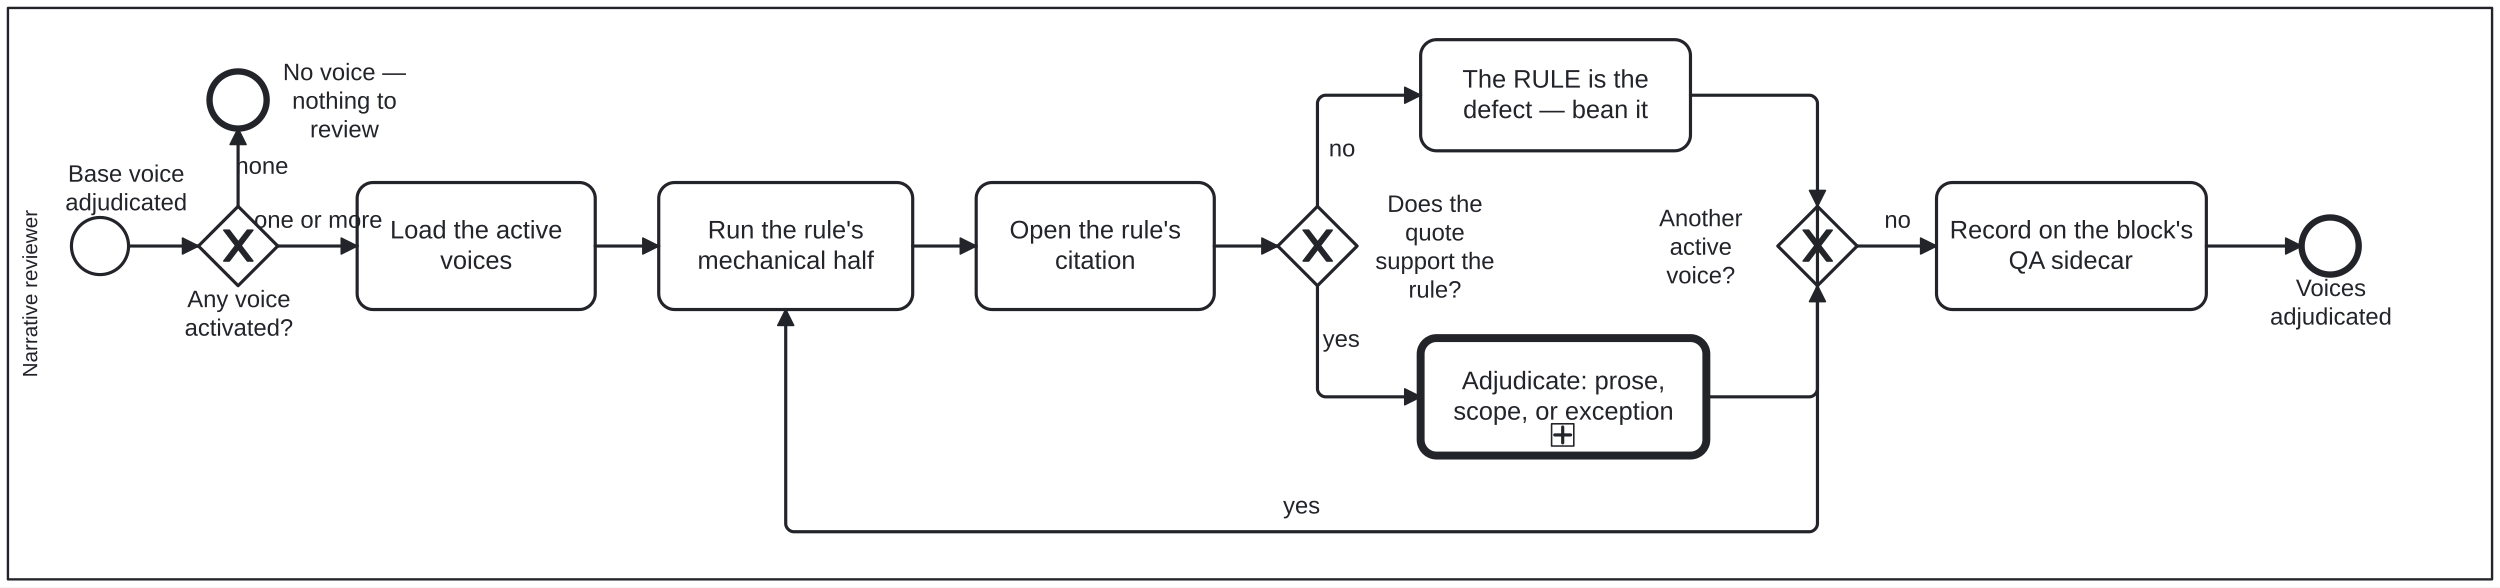
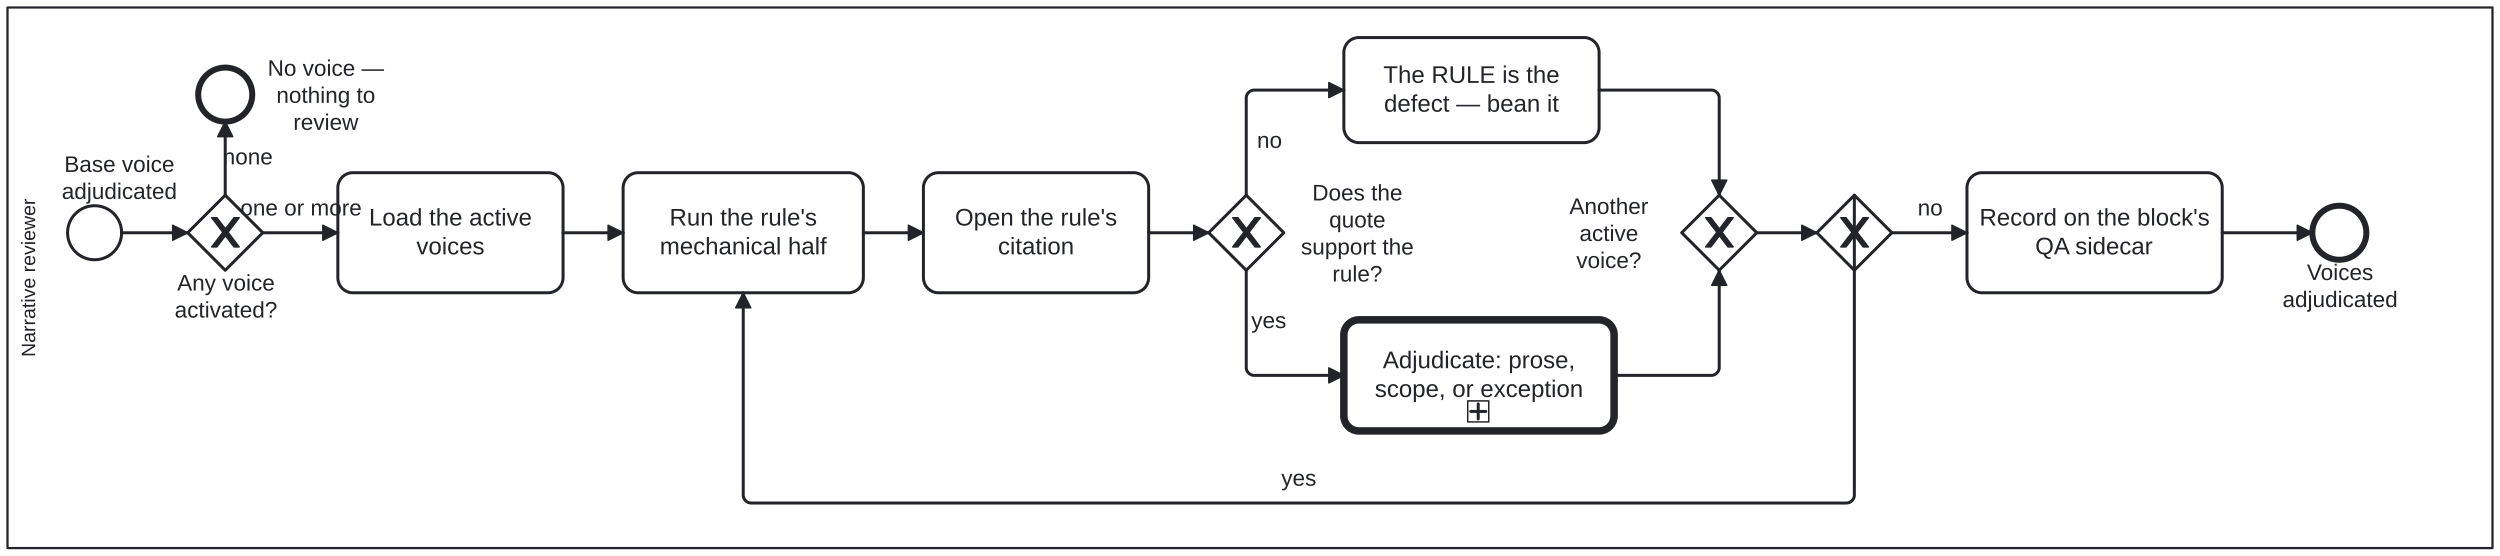
- <svg xmlns="http://www.w3.org/2000/svg" width="100%" style="max-width:100%;height:auto" viewBox="155 75 1575 370" version="1.1">
-   <rect x="155" y="75" width="1575" height="370" fill="#ffffff" />
+ <svg xmlns="http://www.w3.org/2000/svg" width="100%" style="max-width:100%;height:auto" viewBox="155 75 1665 370" version="1.1">
+   <rect x="155" y="75" width="1665" height="370" fill="#ffffff" />
  <g class="djs-group">
    <g class="djs-element djs-shape" data-element-id="Lane_NarrativeReviewer" style="display: block;" transform="matrix(1 0 0 1 160 80)">
      <g class="djs-visual">
-         <rect x="0" y="0" width="1565" height="360" rx="0" ry="0" style="stroke-linecap: round; stroke-linejoin: round; stroke: rgb(34, 36, 42); stroke-width: 1.5px; fill: white; fill-opacity: 0.25;" />
+         <rect x="0" y="0" width="1655" height="360" rx="0" ry="0" style="stroke-linecap: round; stroke-linejoin: round; stroke: rgb(34, 36, 42); stroke-width: 1.5px; fill: white; fill-opacity: 0.25;" />
        <text lineHeight="1.05" class="djs-label" transform="matrix(-1.83697e-16 -1 1 -1.83697e-16 0 360)" style="font-family: Arial, sans-serif; font-size: 13px; font-weight: normal; fill: rgb(34, 36, 42);">
          <tspan x="127.264" y="18.413">Narrative reviewer</tspan>
        </text>
      </g>
-       <rect class="djs-hit djs-hit-all" x="0" y="0" width="1565" height="360" style="fill: none; stroke-opacity: 0; stroke: white; stroke-width: 15px;" />
+       <rect class="djs-hit djs-hit-all" x="0" y="0" width="1655" height="360" style="fill: none; stroke-opacity: 0; stroke: white; stroke-width: 15px;" />
    </g>
  </g>
  <g class="djs-group">
    <g class="djs-element djs-shape" data-element-id="Start_BaseVoiceDone" style="display: block;" transform="matrix(1 0 0 1 200 212)">
      <g class="djs-visual">
        <circle cx="18" cy="18" r="18" style="stroke-linecap: round; stroke-linejoin: round; stroke: rgb(34, 36, 42); stroke-width: 2px; fill: white; fill-opacity: 0.95;" />
      </g>
      <rect class="djs-hit djs-hit-all" x="0" y="0" width="36" height="36" style="fill: none; stroke-opacity: 0; stroke: white; stroke-width: 15px;" />
    </g>
  </g>
  <g class="djs-group">
    <g class="djs-element djs-shape" data-element-id="Start_BaseVoiceDone_label" style="display: block;" transform="matrix(1 0 0 1 196 176)">
      <g class="djs-visual">
        <text lineHeight="1.2" class="djs-label" style="font-family: Arial, sans-serif; font-size: 15px; font-weight: normal; fill: rgb(34, 36, 42);">
          <tspan x="1.813" y="13.5">Base voice</tspan>
          <tspan x="0.136" y="31.5">adjudicated</tspan>
        </text>
      </g>
      <rect class="djs-hit djs-hit-all" x="0" y="0" width="77" height="36" style="fill: none; stroke-opacity: 0; stroke: white; stroke-width: 15px;" />
    </g>
  </g>
  <g class="djs-group">
    <g class="djs-element djs-shape" data-element-id="GW_AnyActive" style="display: block;" transform="matrix(1 0 0 1 280 205)">
      <g class="djs-visual">
        <polygon points="25,0 50,25 25,50 0,25" style="stroke-linecap: round; stroke-linejoin: round; stroke: rgb(34, 36, 42); stroke-width: 2px; fill: white; fill-opacity: 0.95;" />
        <path d="m 16,15 7.429,9.714 -7.429,9.714 3.429,0 5.714,-7.464 5.714,7.464 3.429,0 -7.429,-9.714 7.429,-9.714 -3.429,0 -5.714,7.464 -5.714,-7.464 -3.429,0 z" style="fill: rgb(34, 36, 42); stroke-linecap: round; stroke-linejoin: round; stroke: rgb(34, 36, 42); stroke-width: 1px;" />
      </g>
      <rect class="djs-hit djs-hit-all" x="0" y="0" width="50" height="50" style="fill: none; stroke-opacity: 0; stroke: white; stroke-width: 15px;" />
    </g>
  </g>
  <g class="djs-group">
    <g class="djs-element djs-shape" data-element-id="GW_AnyActive_label" style="display: block;" transform="matrix(1 0 0 1 271 255)">
      <g class="djs-visual">
        <text lineHeight="1.2" class="djs-label" style="font-family: Arial, sans-serif; font-size: 15px; font-weight: normal; fill: rgb(34, 36, 42);">
          <tspan x="1.984" y="13.5">Any voice</tspan>
          <tspan x="0.311" y="31.5">activated?</tspan>
        </text>
      </g>
      <rect class="djs-hit djs-hit-all" x="0" y="0" width="69" height="36" style="fill: none; stroke-opacity: 0; stroke: white; stroke-width: 15px;" />
    </g>
  </g>
  <g class="djs-group">
    <g class="djs-element djs-shape" data-element-id="End_NoVoice" style="display: block;" transform="matrix(1 0 0 1 287 120)">
      <g class="djs-visual">
        <circle cx="18" cy="18" r="18" style="stroke-linecap: round; stroke-linejoin: round; stroke: rgb(34, 36, 42); stroke-width: 4px; fill: white; fill-opacity: 0.95;" />
      </g>
      <rect class="djs-hit djs-hit-all" x="0" y="0" width="36" height="36" style="fill: none; stroke-opacity: 0; stroke: white; stroke-width: 15px;" />
    </g>
  </g>
  <g class="djs-group">
    <g class="djs-element djs-shape" data-element-id="End_NoVoice_label" style="display: block;" transform="matrix(1 0 0 1 333 112)">
      <g class="djs-visual">
        <text lineHeight="1.2" class="djs-label" style="font-family: Arial, sans-serif; font-size: 15px; font-weight: normal; fill: rgb(34, 36, 42);">
          <tspan x="0.237" y="13.5">No voice —</tspan>
          <tspan x="6.056" y="31.5">nothing to </tspan>
          <tspan x="17.328" y="49.5">review</tspan>
        </text>
      </g>
      <rect class="djs-hit djs-hit-all" x="0" y="0" width="78" height="54" style="fill: none; stroke-opacity: 0; stroke: white; stroke-width: 15px;" />
    </g>
  </g>
  <g class="djs-group">
    <g class="djs-element djs-shape" data-element-id="Task_LoadActive" style="display: block;" transform="matrix(1 0 0 1 380 190)">
      <g class="djs-visual">
        <rect x="0" y="0" width="150" height="80" rx="10" ry="10" style="stroke-linecap: round; stroke-linejoin: round; stroke: rgb(34, 36, 42); stroke-width: 2px; fill: white; fill-opacity: 0.95;" />
        <text lineHeight="1.2" class="djs-label" style="font-family: Arial, sans-serif; font-size: 16px; font-weight: normal; fill: rgb(34, 36, 42);">
          <tspan x="20.738" y="35.2">Load the active </tspan>
          <tspan x="52.324" y="54.4">voices</tspan>
        </text>
      </g>
      <rect class="djs-hit djs-hit-all" x="0" y="0" width="150" height="80" style="fill: none; stroke-opacity: 0; stroke: white; stroke-width: 15px;" />
    </g>
  </g>
  <g class="djs-group">
    <g class="djs-element djs-shape" data-element-id="Task_MechanicalHalf" style="display: block;" transform="matrix(1 0 0 1 570 190)">
      <g class="djs-visual">
        <rect x="0" y="0" width="160" height="80" rx="10" ry="10" style="stroke-linecap: round; stroke-linejoin: round; stroke: rgb(34, 36, 42); stroke-width: 2px; fill: white; fill-opacity: 0.95;" />
        <text lineHeight="1.2" class="djs-label" style="font-family: Arial, sans-serif; font-size: 16px; font-weight: normal; fill: rgb(34, 36, 42);">
          <tspan x="30.891" y="35.2">Run the rule's </tspan>
          <tspan x="24.414" y="54.4">mechanical half</tspan>
        </text>
      </g>
      <rect class="djs-hit djs-hit-all" x="0" y="0" width="160" height="80" style="fill: none; stroke-opacity: 0; stroke: white; stroke-width: 15px;" />
    </g>
  </g>
  <g class="djs-group">
    <g class="djs-element djs-shape" data-element-id="Task_OpenCitation" style="display: block;" transform="matrix(1 0 0 1 770 190)">
      <g class="djs-visual">
        <rect x="0" y="0" width="150" height="80" rx="10" ry="10" style="stroke-linecap: round; stroke-linejoin: round; stroke: rgb(34, 36, 42); stroke-width: 2px; fill: white; fill-opacity: 0.95;" />
        <text lineHeight="1.2" class="djs-label" style="font-family: Arial, sans-serif; font-size: 16px; font-weight: normal; fill: rgb(34, 36, 42);">
          <tspan x="20.996" y="35.2">Open the rule's </tspan>
          <tspan x="49.652" y="54.4">citation</tspan>
        </text>
      </g>
      <rect class="djs-hit djs-hit-all" x="0" y="0" width="150" height="80" style="fill: none; stroke-opacity: 0; stroke: white; stroke-width: 15px;" />
    </g>
  </g>
  <g class="djs-group">
    <g class="djs-element djs-shape" data-element-id="GW_QuoteSupports" style="display: block;" transform="matrix(1 0 0 1 960 205)">
      <g class="djs-visual">
        <polygon points="25,0 50,25 25,50 0,25" style="stroke-linecap: round; stroke-linejoin: round; stroke: rgb(34, 36, 42); stroke-width: 2px; fill: white; fill-opacity: 0.95;" />
        <path d="m 16,15 7.429,9.714 -7.429,9.714 3.429,0 5.714,-7.464 5.714,7.464 3.429,0 -7.429,-9.714 7.429,-9.714 -3.429,0 -5.714,7.464 -5.714,-7.464 -3.429,0 z" style="fill: rgb(34, 36, 42); stroke-linecap: round; stroke-linejoin: round; stroke: rgb(34, 36, 42); stroke-width: 1px;" />
      </g>
      <rect class="djs-hit djs-hit-all" x="0" y="0" width="50" height="50" style="fill: none; stroke-opacity: 0; stroke: white; stroke-width: 15px;" />
    </g>
  </g>
  <g class="djs-group">
    <g class="djs-element djs-shape" data-element-id="GW_QuoteSupports_label" style="display: block;" transform="matrix(1 0 0 1 1021 195)">
      <g class="djs-visual">
        <text lineHeight="1.2" class="djs-label" style="font-family: Arial, sans-serif; font-size: 15px; font-weight: normal; fill: rgb(34, 36, 42);">
          <tspan x="7.982" y="13.5">Does the </tspan>
          <tspan x="19.232" y="31.5">quote</tspan>
          <tspan x="0.474" y="49.5">support the</tspan>
          <tspan x="21.323" y="67.5">rule?</tspan>
        </text>
      </g>
      <rect class="djs-hit djs-hit-all" x="0" y="0" width="76" height="72" style="fill: none; stroke-opacity: 0; stroke: white; stroke-width: 15px;" />
    </g>
  </g>
  <g class="djs-group">
    <g class="djs-element djs-shape" data-element-id="Task_RuleIsWrong" style="display: block;" transform="matrix(1 0 0 1 1050 100)">
      <g class="djs-visual">
        <rect x="0" y="0" width="170" height="70" rx="10" ry="10" style="stroke-linecap: round; stroke-linejoin: round; stroke: rgb(34, 36, 42); stroke-width: 2px; fill: white; fill-opacity: 0.95;" />
        <text lineHeight="1.2" class="djs-label" style="font-family: Arial, sans-serif; font-size: 16px; font-weight: normal; fill: rgb(34, 36, 42);">
          <tspan x="26.309" y="30.2">The RULE is the </tspan>
          <tspan x="26.742" y="49.4">defect — bean it</tspan>
        </text>
      </g>
      <rect class="djs-hit djs-hit-all" x="0" y="0" width="170" height="70" style="fill: none; stroke-opacity: 0; stroke: white; stroke-width: 15px;" />
    </g>
  </g>
  <g class="djs-group">
    <a class="fa-subprocess-link" href="https://litlfred.github.io/folio-assistant/cat-harness/process/Process_CriterionAdjudication" target="_top">
      <g class="djs-element djs-shape" data-element-id="Task_Adjudicate" style="display: block;" transform="matrix(1 0 0 1 1050 288)">
        <g class="djs-visual">
          <rect x="0" y="0" width="180" height="74" rx="10" ry="10" style="stroke-linecap: round; stroke-linejoin: round; stroke: rgb(34, 36, 42); stroke-width: 5px; fill: white; fill-opacity: 0.95;" />
          <text lineHeight="1.2" class="djs-label" style="font-family: Arial, sans-serif; font-size: 16px; font-weight: normal; fill: rgb(34, 36, 42);">
            <tspan x="25.961" y="32.2">Adjudicate: prose, </tspan>
            <tspan x="20.625" y="51.4">scope, or exception</tspan>
          </text>
          <rect x="0" y="0" width="14" height="14" rx="0" ry="0" style="stroke-linecap: round; stroke-linejoin: round; stroke: rgb(34, 36, 42); stroke-width: 1px; fill: white;" transform="matrix(1 0 0 1 82.5 54)" />
          <path data-marker="sub-process" d="m82.5,54 m 7,2 l 0,10 m -5,-5 l 10,0" style="fill: white; stroke-linecap: round; stroke-linejoin: round; stroke: rgb(34, 36, 42); stroke-width: 2px;" />
        </g>
        <rect class="djs-hit djs-hit-all" x="0" y="0" width="180" height="74" style="fill: none; stroke-opacity: 0; stroke: white; stroke-width: 15px;" />
      </g>
    </a>
  </g>
  <g class="djs-group">
-     <g class="djs-element djs-shape" data-element-id="GW_MoreVoices" style="display: block;" transform="matrix(1 0 0 1 1275 205)">
+     <g class="djs-element djs-shape" data-element-id="GW_MoreVoices_Join" style="display: block;" transform="matrix(1 0 0 1 1275 205)">
+       <g class="djs-visual">
+         <polygon points="25,0 50,25 25,50 0,25" style="stroke-linecap: round; stroke-linejoin: round; stroke: rgb(34, 36, 42); stroke-width: 2px; fill: white; fill-opacity: 0.95;" />
+         <path d="m 16,15 7.429,9.714 -7.429,9.714 3.429,0 5.714,-7.464 5.714,7.464 3.429,0 -7.429,-9.714 7.429,-9.714 -3.429,0 -5.714,7.464 -5.714,-7.464 -3.429,0 z" style="fill: rgb(34, 36, 42); stroke-linecap: round; stroke-linejoin: round; stroke: rgb(34, 36, 42); stroke-width: 1px;" />
+       </g>
+       <rect class="djs-hit djs-hit-all" x="0" y="0" width="50" height="50" style="fill: none; stroke-opacity: 0; stroke: white; stroke-width: 15px;" />
+     </g>
+   </g>
+   <g class="djs-group">
+     <g class="djs-element djs-shape" data-element-id="GW_MoreVoices" style="display: block;" transform="matrix(1 0 0 1 1365 205)">
      <g class="djs-visual">
        <polygon points="25,0 50,25 25,50 0,25" style="stroke-linecap: round; stroke-linejoin: round; stroke: rgb(34, 36, 42); stroke-width: 2px; fill: white; fill-opacity: 0.95;" />
        <path d="m 16,15 7.429,9.714 -7.429,9.714 3.429,0 5.714,-7.464 5.714,7.464 3.429,0 -7.429,-9.714 7.429,-9.714 -3.429,0 -5.714,7.464 -5.714,-7.464 -3.429,0 z" style="fill: rgb(34, 36, 42); stroke-linecap: round; stroke-linejoin: round; stroke: rgb(34, 36, 42); stroke-width: 1px;" />
      </g>
      <rect class="djs-hit djs-hit-all" x="0" y="0" width="50" height="50" style="fill: none; stroke-opacity: 0; stroke: white; stroke-width: 15px;" />
    </g>
  </g>
  <g class="djs-group">
    <g class="djs-element djs-shape" data-element-id="GW_MoreVoices_label" style="display: block;" transform="matrix(1 0 0 1 1200 204)">
      <g class="djs-visual">
        <text lineHeight="1.2" class="djs-label" style="font-family: Arial, sans-serif; font-size: 15px; font-weight: normal; fill: rgb(34, 36, 42);">
          <tspan x="0.232" y="13.5">Another</tspan>
          <tspan x="6.908" y="31.5">active</tspan>
          <tspan x="4.82" y="49.5">voice?</tspan>
        </text>
      </g>
      <rect class="djs-hit djs-hit-all" x="0" y="0" width="53" height="54" style="fill: none; stroke-opacity: 0; stroke: white; stroke-width: 15px;" />
    </g>
  </g>
  <g class="djs-group">
-     <g class="djs-element djs-shape" data-element-id="Task_RecordOnSidecar" style="display: block;" transform="matrix(1 0 0 1 1375 190)">
+     <g class="djs-element djs-shape" data-element-id="Task_RecordOnSidecar" style="display: block;" transform="matrix(1 0 0 1 1465 190)">
      <g class="djs-visual">
        <rect x="0" y="0" width="170" height="80" rx="10" ry="10" style="stroke-linecap: round; stroke-linejoin: round; stroke: rgb(34, 36, 42); stroke-width: 2px; fill: white; fill-opacity: 0.95;" />
        <text lineHeight="1.2" class="djs-label" style="font-family: Arial, sans-serif; font-size: 16px; font-weight: normal; fill: rgb(34, 36, 42);">
          <tspan x="8.32" y="35.2">Record on the block's</tspan>
          <tspan x="45.43" y="54.4">QA sidecar</tspan>
        </text>
      </g>
      <rect class="djs-hit djs-hit-all" x="0" y="0" width="170" height="80" style="fill: none; stroke-opacity: 0; stroke: white; stroke-width: 15px;" />
    </g>
  </g>
  <g class="djs-group">
-     <g class="djs-element djs-shape" data-element-id="End_VoiceReviewed" style="display: block;" transform="matrix(1 0 0 1 1605 212)">
+     <g class="djs-element djs-shape" data-element-id="End_VoiceReviewed" style="display: block;" transform="matrix(1 0 0 1 1695 212)">
      <g class="djs-visual">
        <circle cx="18" cy="18" r="18" style="stroke-linecap: round; stroke-linejoin: round; stroke: rgb(34, 36, 42); stroke-width: 4px; fill: white; fill-opacity: 0.95;" />
      </g>
      <rect class="djs-hit djs-hit-all" x="0" y="0" width="36" height="36" style="fill: none; stroke-opacity: 0; stroke: white; stroke-width: 15px;" />
    </g>
  </g>
  <g class="djs-group">
-     <g class="djs-element djs-shape" data-element-id="End_VoiceReviewed_label" style="display: block;" transform="matrix(1 0 0 1 1585 248)">
+     <g class="djs-element djs-shape" data-element-id="End_VoiceReviewed_label" style="display: block;" transform="matrix(1 0 0 1 1675 248)">
      <g class="djs-visual">
        <text lineHeight="1.2" class="djs-label" style="font-family: Arial, sans-serif; font-size: 15px; font-weight: normal; fill: rgb(34, 36, 42);">
          <tspan x="16.403" y="13.5">Voices</tspan>
          <tspan x="0.136" y="31.5">adjudicated</tspan>
        </text>
      </g>
      <rect class="djs-hit djs-hit-all" x="0" y="0" width="77" height="36" style="fill: none; stroke-opacity: 0; stroke: white; stroke-width: 15px;" />
    </g>
  </g>
  <g class="djs-group">
    <g class="djs-element djs-connection" data-element-id="F_V1" style="display: block;">
      <g class="djs-visual">
        <defs>
          <marker id="folio-marker-1" viewBox="0 0 20 20" refX="11" refY="10" markerWidth="10" markerHeight="10" orient="auto">
            <path d="M 1 5 L 11 10 L 1 15 Z" style="stroke-linecap: round; stroke-linejoin: round; stroke: rgb(34, 36, 42); stroke-width: 1px; fill: rgb(34, 36, 42);" />
          </marker>
        </defs>
        <path data-corner-radius="5" style="fill: none; stroke-linecap: round; stroke-linejoin: round; stroke: rgb(34, 36, 42); stroke-width: 2px; marker-end: url('#folio-marker-1');" d="M236,230L280,230" />
      </g>
      <path d="M236,230L280,230" class="djs-hit djs-hit-stroke" style="fill: none; stroke-opacity: 0; stroke: white; stroke-width: 15px;" />
    </g>
  </g>
  <g class="djs-group">
    <g class="djs-element djs-connection" data-element-id="F_V2" style="display: block;">
      <g class="djs-visual">
        <defs>
          <marker id="folio-marker-2" viewBox="0 0 20 20" refX="11" refY="10" markerWidth="10" markerHeight="10" orient="auto">
            <path d="M 1 5 L 11 10 L 1 15 Z" style="stroke-linecap: round; stroke-linejoin: round; stroke: rgb(34, 36, 42); stroke-width: 1px; fill: rgb(34, 36, 42);" />
          </marker>
        </defs>
        <path data-corner-radius="5" style="fill: none; stroke-linecap: round; stroke-linejoin: round; stroke: rgb(34, 36, 42); stroke-width: 2px; marker-end: url('#folio-marker-2');" d="M305,205L305,156" />
      </g>
      <path d="M305,205L305,156" class="djs-hit djs-hit-stroke" style="fill: none; stroke-opacity: 0; stroke: white; stroke-width: 15px;" />
    </g>
  </g>
  <g class="djs-group">
    <g class="djs-element djs-shape" data-element-id="F_V2_label" style="display: block;" transform="matrix(1 0 0 1 303 171)">
      <g class="djs-visual">
        <text lineHeight="1.2" class="djs-label" style="font-family: Arial, sans-serif; font-size: 15px; font-weight: normal; fill: rgb(34, 36, 42);">
          <tspan x="0.315" y="13.5">none</tspan>
        </text>
      </g>
      <rect class="djs-hit djs-hit-all" x="0" y="0" width="34" height="18" style="fill: none; stroke-opacity: 0; stroke: white; stroke-width: 15px;" />
    </g>
  </g>
  <g class="djs-group">
    <g class="djs-element djs-connection" data-element-id="F_V3" style="display: block;">
      <g class="djs-visual">
        <defs>
          <marker id="folio-marker-3" viewBox="0 0 20 20" refX="11" refY="10" markerWidth="10" markerHeight="10" orient="auto">
            <path d="M 1 5 L 11 10 L 1 15 Z" style="stroke-linecap: round; stroke-linejoin: round; stroke: rgb(34, 36, 42); stroke-width: 1px; fill: rgb(34, 36, 42);" />
          </marker>
        </defs>
        <path data-corner-radius="5" style="fill: none; stroke-linecap: round; stroke-linejoin: round; stroke: rgb(34, 36, 42); stroke-width: 2px; marker-end: url('#folio-marker-3');" d="M330,230L380,230" />
      </g>
      <path d="M330,230L380,230" class="djs-hit djs-hit-stroke" style="fill: none; stroke-opacity: 0; stroke: white; stroke-width: 15px;" />
    </g>
  </g>
  <g class="djs-group">
    <g class="djs-element djs-shape" data-element-id="F_V3_label" style="display: block;" transform="matrix(1 0 0 1 315 205)">
      <g class="djs-visual">
        <text lineHeight="1.2" class="djs-label" style="font-family: Arial, sans-serif; font-size: 15px; font-weight: normal; fill: rgb(34, 36, 42);">
          <tspan x="0.063" y="13.5">one or more</tspan>
        </text>
      </g>
      <rect class="djs-hit djs-hit-all" x="0" y="0" width="81" height="18" style="fill: none; stroke-opacity: 0; stroke: white; stroke-width: 15px;" />
    </g>
  </g>
  <g class="djs-group">
    <g class="djs-element djs-connection" data-element-id="F_V4" style="display: block;">
      <g class="djs-visual">
        <defs>
          <marker id="folio-marker-4" viewBox="0 0 20 20" refX="11" refY="10" markerWidth="10" markerHeight="10" orient="auto">
            <path d="M 1 5 L 11 10 L 1 15 Z" style="stroke-linecap: round; stroke-linejoin: round; stroke: rgb(34, 36, 42); stroke-width: 1px; fill: rgb(34, 36, 42);" />
          </marker>
        </defs>
        <path data-corner-radius="5" style="fill: none; stroke-linecap: round; stroke-linejoin: round; stroke: rgb(34, 36, 42); stroke-width: 2px; marker-end: url('#folio-marker-4');" d="M530,230L570,230" />
      </g>
      <path d="M530,230L570,230" class="djs-hit djs-hit-stroke" style="fill: none; stroke-opacity: 0; stroke: white; stroke-width: 15px;" />
    </g>
  </g>
  <g class="djs-group">
    <g class="djs-element djs-connection" data-element-id="F_V5" style="display: block;">
      <g class="djs-visual">
        <defs>
          <marker id="folio-marker-5" viewBox="0 0 20 20" refX="11" refY="10" markerWidth="10" markerHeight="10" orient="auto">
            <path d="M 1 5 L 11 10 L 1 15 Z" style="stroke-linecap: round; stroke-linejoin: round; stroke: rgb(34, 36, 42); stroke-width: 1px; fill: rgb(34, 36, 42);" />
          </marker>
        </defs>
        <path data-corner-radius="5" style="fill: none; stroke-linecap: round; stroke-linejoin: round; stroke: rgb(34, 36, 42); stroke-width: 2px; marker-end: url('#folio-marker-5');" d="M730,230L770,230" />
      </g>
      <path d="M730,230L770,230" class="djs-hit djs-hit-stroke" style="fill: none; stroke-opacity: 0; stroke: white; stroke-width: 15px;" />
    </g>
  </g>
  <g class="djs-group">
    <g class="djs-element djs-connection" data-element-id="F_V6" style="display: block;">
      <g class="djs-visual">
        <defs>
          <marker id="folio-marker-6" viewBox="0 0 20 20" refX="11" refY="10" markerWidth="10" markerHeight="10" orient="auto">
            <path d="M 1 5 L 11 10 L 1 15 Z" style="stroke-linecap: round; stroke-linejoin: round; stroke: rgb(34, 36, 42); stroke-width: 1px; fill: rgb(34, 36, 42);" />
          </marker>
        </defs>
        <path data-corner-radius="5" style="fill: none; stroke-linecap: round; stroke-linejoin: round; stroke: rgb(34, 36, 42); stroke-width: 2px; marker-end: url('#folio-marker-6');" d="M920,230L960,230" />
      </g>
      <path d="M920,230L960,230" class="djs-hit djs-hit-stroke" style="fill: none; stroke-opacity: 0; stroke: white; stroke-width: 15px;" />
    </g>
  </g>
  <g class="djs-group">
    <g class="djs-element djs-connection" data-element-id="F_V7" style="display: block;">
      <g class="djs-visual">
        <defs>
          <marker id="folio-marker-7" viewBox="0 0 20 20" refX="11" refY="10" markerWidth="10" markerHeight="10" orient="auto">
            <path d="M 1 5 L 11 10 L 1 15 Z" style="stroke-linecap: round; stroke-linejoin: round; stroke: rgb(34, 36, 42); stroke-width: 1px; fill: rgb(34, 36, 42);" />
          </marker>
        </defs>
        <path data-corner-radius="5" style="fill: none; stroke-linecap: round; stroke-linejoin: round; stroke: rgb(34, 36, 42); stroke-width: 2px; marker-end: url('#folio-marker-7');" d="M985,205L985,140C985,137.5,987.5,135,990,135L1050,135" />
      </g>
      <path d="M985,205L985,135L1050,135" class="djs-hit djs-hit-stroke" style="fill: none; stroke-opacity: 0; stroke: white; stroke-width: 15px;" />
    </g>
  </g>
  <g class="djs-group">
    <g class="djs-element djs-shape" data-element-id="F_V7_label" style="display: block;" transform="matrix(1 0 0 1 992 160)">
      <g class="djs-visual">
        <text lineHeight="1.2" class="djs-label" style="font-family: Arial, sans-serif; font-size: 15px; font-weight: normal; fill: rgb(34, 36, 42);">
          <tspan x="0.158" y="13.5">no</tspan>
        </text>
      </g>
      <rect class="djs-hit djs-hit-all" x="0" y="0" width="17" height="18" style="fill: none; stroke-opacity: 0; stroke: white; stroke-width: 15px;" />
    </g>
  </g>
  <g class="djs-group">
    <g class="djs-element djs-connection" data-element-id="F_V8" style="display: block;">
      <g class="djs-visual">
        <defs>
          <marker id="folio-marker-8" viewBox="0 0 20 20" refX="11" refY="10" markerWidth="10" markerHeight="10" orient="auto">
            <path d="M 1 5 L 11 10 L 1 15 Z" style="stroke-linecap: round; stroke-linejoin: round; stroke: rgb(34, 36, 42); stroke-width: 1px; fill: rgb(34, 36, 42);" />
          </marker>
        </defs>
        <path data-corner-radius="5" style="fill: none; stroke-linecap: round; stroke-linejoin: round; stroke: rgb(34, 36, 42); stroke-width: 2px; marker-end: url('#folio-marker-8');" d="M985,255L985,320C985,322.5,987.5,325,990,325L1050,325" />
      </g>
      <path d="M985,255L985,325L1050,325" class="djs-hit djs-hit-stroke" style="fill: none; stroke-opacity: 0; stroke: white; stroke-width: 15px;" />
    </g>
  </g>
  <g class="djs-group">
    <g class="djs-element djs-shape" data-element-id="F_V8_label" style="display: block;" transform="matrix(1 0 0 1 988 280)">
      <g class="djs-visual">
        <text lineHeight="1.2" class="djs-label" style="font-family: Arial, sans-serif; font-size: 15px; font-weight: normal; fill: rgb(34, 36, 42);">
          <tspan x="0.329" y="13.5">yes</tspan>
        </text>
      </g>
      <rect class="djs-hit djs-hit-all" x="0" y="0" width="24" height="18" style="fill: none; stroke-opacity: 0; stroke: white; stroke-width: 15px;" />
    </g>
  </g>
  <g class="djs-group">
    <g class="djs-element djs-connection" data-element-id="F_V9" style="display: block;">
      <g class="djs-visual">
        <defs>
          <marker id="folio-marker-9" viewBox="0 0 20 20" refX="11" refY="10" markerWidth="10" markerHeight="10" orient="auto">
            <path d="M 1 5 L 11 10 L 1 15 Z" style="stroke-linecap: round; stroke-linejoin: round; stroke: rgb(34, 36, 42); stroke-width: 1px; fill: rgb(34, 36, 42);" />
          </marker>
        </defs>
        <path data-corner-radius="5" style="fill: none; stroke-linecap: round; stroke-linejoin: round; stroke: rgb(34, 36, 42); stroke-width: 2px; marker-end: url('#folio-marker-9');" d="M1220,135L1295,135C1297.5,135,1300,137.5,1300,140L1300,205" />
      </g>
      <path d="M1220,135L1300,135L1300,205" class="djs-hit djs-hit-stroke" style="fill: none; stroke-opacity: 0; stroke: white; stroke-width: 15px;" />
    </g>
  </g>
  <g class="djs-group">
    <g class="djs-element djs-connection" data-element-id="F_V10" style="display: block;">
      <g class="djs-visual">
        <defs>
          <marker id="folio-marker-10" viewBox="0 0 20 20" refX="11" refY="10" markerWidth="10" markerHeight="10" orient="auto">
            <path d="M 1 5 L 11 10 L 1 15 Z" style="stroke-linecap: round; stroke-linejoin: round; stroke: rgb(34, 36, 42); stroke-width: 1px; fill: rgb(34, 36, 42);" />
          </marker>
        </defs>
        <path data-corner-radius="5" style="fill: none; stroke-linecap: round; stroke-linejoin: round; stroke: rgb(34, 36, 42); stroke-width: 2px; marker-end: url('#folio-marker-10');" d="M1230,325L1295,325C1297.5,325,1300,322.5,1300,320L1300,255" />
      </g>
      <path d="M1230,325L1300,325L1300,255" class="djs-hit djs-hit-stroke" style="fill: none; stroke-opacity: 0; stroke: white; stroke-width: 15px;" />
    </g>
  </g>
  <g class="djs-group">
+     <g class="djs-element djs-connection" data-element-id="Flow_GW_MoreVoices_Join" style="display: block;">
+       <g class="djs-visual">
+         <defs>
+           <marker id="folio-marker-11" viewBox="0 0 20 20" refX="11" refY="10" markerWidth="10" markerHeight="10" orient="auto">
+             <path d="M 1 5 L 11 10 L 1 15 Z" style="stroke-linecap: round; stroke-linejoin: round; stroke: rgb(34, 36, 42); stroke-width: 1px; fill: rgb(34, 36, 42);" />
+           </marker>
+         </defs>
+         <path data-corner-radius="5" style="fill: none; stroke-linecap: round; stroke-linejoin: round; stroke: rgb(34, 36, 42); stroke-width: 2px; marker-end: url('#folio-marker-11');" d="M1325,230L1365,230" />
+       </g>
+       <path d="M1325,230L1365,230" class="djs-hit djs-hit-stroke" style="fill: none; stroke-opacity: 0; stroke: white; stroke-width: 15px;" />
+     </g>
+   </g>
+   <g class="djs-group">
    <g class="djs-element djs-connection" data-element-id="F_V11" style="display: block;">
      <g class="djs-visual">
        <defs>
-           <marker id="folio-marker-11" viewBox="0 0 20 20" refX="11" refY="10" markerWidth="10" markerHeight="10" orient="auto">
-             <path d="M 1 5 L 11 10 L 1 15 Z" style="stroke-linecap: round; stroke-linejoin: round; stroke: rgb(34, 36, 42); stroke-width: 1px; fill: rgb(34, 36, 42);" />
-           </marker>
-         </defs>
-         <path data-corner-radius="5" style="fill: none; stroke-linecap: round; stroke-linejoin: round; stroke: rgb(34, 36, 42); stroke-width: 2px; marker-end: url('#folio-marker-11');" d="M1300,205L1300,405C1300,407.5,1297.5,410,1295,410L655,410C652.5,410,650,407.5,650,405L650,270" />
-       </g>
-       <path d="M1300,205L1300,410L650,410L650,270" class="djs-hit djs-hit-stroke" style="fill: none; stroke-opacity: 0; stroke: white; stroke-width: 15px;" />
-     </g>
-   </g>
-   <g class="djs-group">
-     <g class="djs-element djs-shape" data-element-id="F_V11_label" style="display: block;" transform="matrix(1 0 0 1 963 385)">
+           <marker id="folio-marker-12" viewBox="0 0 20 20" refX="11" refY="10" markerWidth="10" markerHeight="10" orient="auto">
+             <path d="M 1 5 L 11 10 L 1 15 Z" style="stroke-linecap: round; stroke-linejoin: round; stroke: rgb(34, 36, 42); stroke-width: 1px; fill: rgb(34, 36, 42);" />
+           </marker>
+         </defs>
+         <path data-corner-radius="5" style="fill: none; stroke-linecap: round; stroke-linejoin: round; stroke: rgb(34, 36, 42); stroke-width: 2px; marker-end: url('#folio-marker-12');" d="M1390,205L1390,405C1390,407.5,1387.5,410,1385,410L655,410C652.5,410,650,407.5,650,405L650,270" />
+       </g>
+       <path d="M1390,205L1390,410L650,410L650,270" class="djs-hit djs-hit-stroke" style="fill: none; stroke-opacity: 0; stroke: white; stroke-width: 15px;" />
+     </g>
+   </g>
+   <g class="djs-group">
+     <g class="djs-element djs-shape" data-element-id="F_V11_label" style="display: block;" transform="matrix(1 0 0 1 1008 385)">
      <g class="djs-visual">
        <text lineHeight="1.2" class="djs-label" style="font-family: Arial, sans-serif; font-size: 15px; font-weight: normal; fill: rgb(34, 36, 42);">
          <tspan x="0.329" y="13.5">yes</tspan>
        </text>
      </g>
      <rect class="djs-hit djs-hit-all" x="0" y="0" width="24" height="18" style="fill: none; stroke-opacity: 0; stroke: white; stroke-width: 15px;" />
    </g>
  </g>
  <g class="djs-group">
    <g class="djs-element djs-connection" data-element-id="F_V12" style="display: block;">
      <g class="djs-visual">
        <defs>
-           <marker id="folio-marker-12" viewBox="0 0 20 20" refX="11" refY="10" markerWidth="10" markerHeight="10" orient="auto">
-             <path d="M 1 5 L 11 10 L 1 15 Z" style="stroke-linecap: round; stroke-linejoin: round; stroke: rgb(34, 36, 42); stroke-width: 1px; fill: rgb(34, 36, 42);" />
-           </marker>
-         </defs>
-         <path data-corner-radius="5" style="fill: none; stroke-linecap: round; stroke-linejoin: round; stroke: rgb(34, 36, 42); stroke-width: 2px; marker-end: url('#folio-marker-12');" d="M1325,230L1375,230" />
-       </g>
-       <path d="M1325,230L1375,230" class="djs-hit djs-hit-stroke" style="fill: none; stroke-opacity: 0; stroke: white; stroke-width: 15px;" />
-     </g>
-   </g>
-   <g class="djs-group">
-     <g class="djs-element djs-shape" data-element-id="F_V12_label" style="display: block;" transform="matrix(1 0 0 1 1342 205)">
+           <marker id="folio-marker-13" viewBox="0 0 20 20" refX="11" refY="10" markerWidth="10" markerHeight="10" orient="auto">
+             <path d="M 1 5 L 11 10 L 1 15 Z" style="stroke-linecap: round; stroke-linejoin: round; stroke: rgb(34, 36, 42); stroke-width: 1px; fill: rgb(34, 36, 42);" />
+           </marker>
+         </defs>
+         <path data-corner-radius="5" style="fill: none; stroke-linecap: round; stroke-linejoin: round; stroke: rgb(34, 36, 42); stroke-width: 2px; marker-end: url('#folio-marker-13');" d="M1415,230L1465,230" />
+       </g>
+       <path d="M1415,230L1465,230" class="djs-hit djs-hit-stroke" style="fill: none; stroke-opacity: 0; stroke: white; stroke-width: 15px;" />
+     </g>
+   </g>
+   <g class="djs-group">
+     <g class="djs-element djs-shape" data-element-id="F_V12_label" style="display: block;" transform="matrix(1 0 0 1 1432 205)">
      <g class="djs-visual">
        <text lineHeight="1.2" class="djs-label" style="font-family: Arial, sans-serif; font-size: 15px; font-weight: normal; fill: rgb(34, 36, 42);">
          <tspan x="0.158" y="13.5">no</tspan>
        </text>
      </g>
      <rect class="djs-hit djs-hit-all" x="0" y="0" width="17" height="18" style="fill: none; stroke-opacity: 0; stroke: white; stroke-width: 15px;" />
    </g>
  </g>
  <g class="djs-group">
    <g class="djs-element djs-connection" data-element-id="F_V13" style="display: block;">
      <g class="djs-visual">
        <defs>
-           <marker id="folio-marker-13" viewBox="0 0 20 20" refX="11" refY="10" markerWidth="10" markerHeight="10" orient="auto">
-             <path d="M 1 5 L 11 10 L 1 15 Z" style="stroke-linecap: round; stroke-linejoin: round; stroke: rgb(34, 36, 42); stroke-width: 1px; fill: rgb(34, 36, 42);" />
-           </marker>
-         </defs>
-         <path data-corner-radius="5" style="fill: none; stroke-linecap: round; stroke-linejoin: round; stroke: rgb(34, 36, 42); stroke-width: 2px; marker-end: url('#folio-marker-13');" d="M1545,230L1605,230" />
-       </g>
-       <path d="M1545,230L1605,230" class="djs-hit djs-hit-stroke" style="fill: none; stroke-opacity: 0; stroke: white; stroke-width: 15px;" />
+           <marker id="folio-marker-14" viewBox="0 0 20 20" refX="11" refY="10" markerWidth="10" markerHeight="10" orient="auto">
+             <path d="M 1 5 L 11 10 L 1 15 Z" style="stroke-linecap: round; stroke-linejoin: round; stroke: rgb(34, 36, 42); stroke-width: 1px; fill: rgb(34, 36, 42);" />
+           </marker>
+         </defs>
+         <path data-corner-radius="5" style="fill: none; stroke-linecap: round; stroke-linejoin: round; stroke: rgb(34, 36, 42); stroke-width: 2px; marker-end: url('#folio-marker-14');" d="M1635,230L1695,230" />
+       </g>
+       <path d="M1635,230L1695,230" class="djs-hit djs-hit-stroke" style="fill: none; stroke-opacity: 0; stroke: white; stroke-width: 15px;" />
    </g>
  </g>
</svg>
